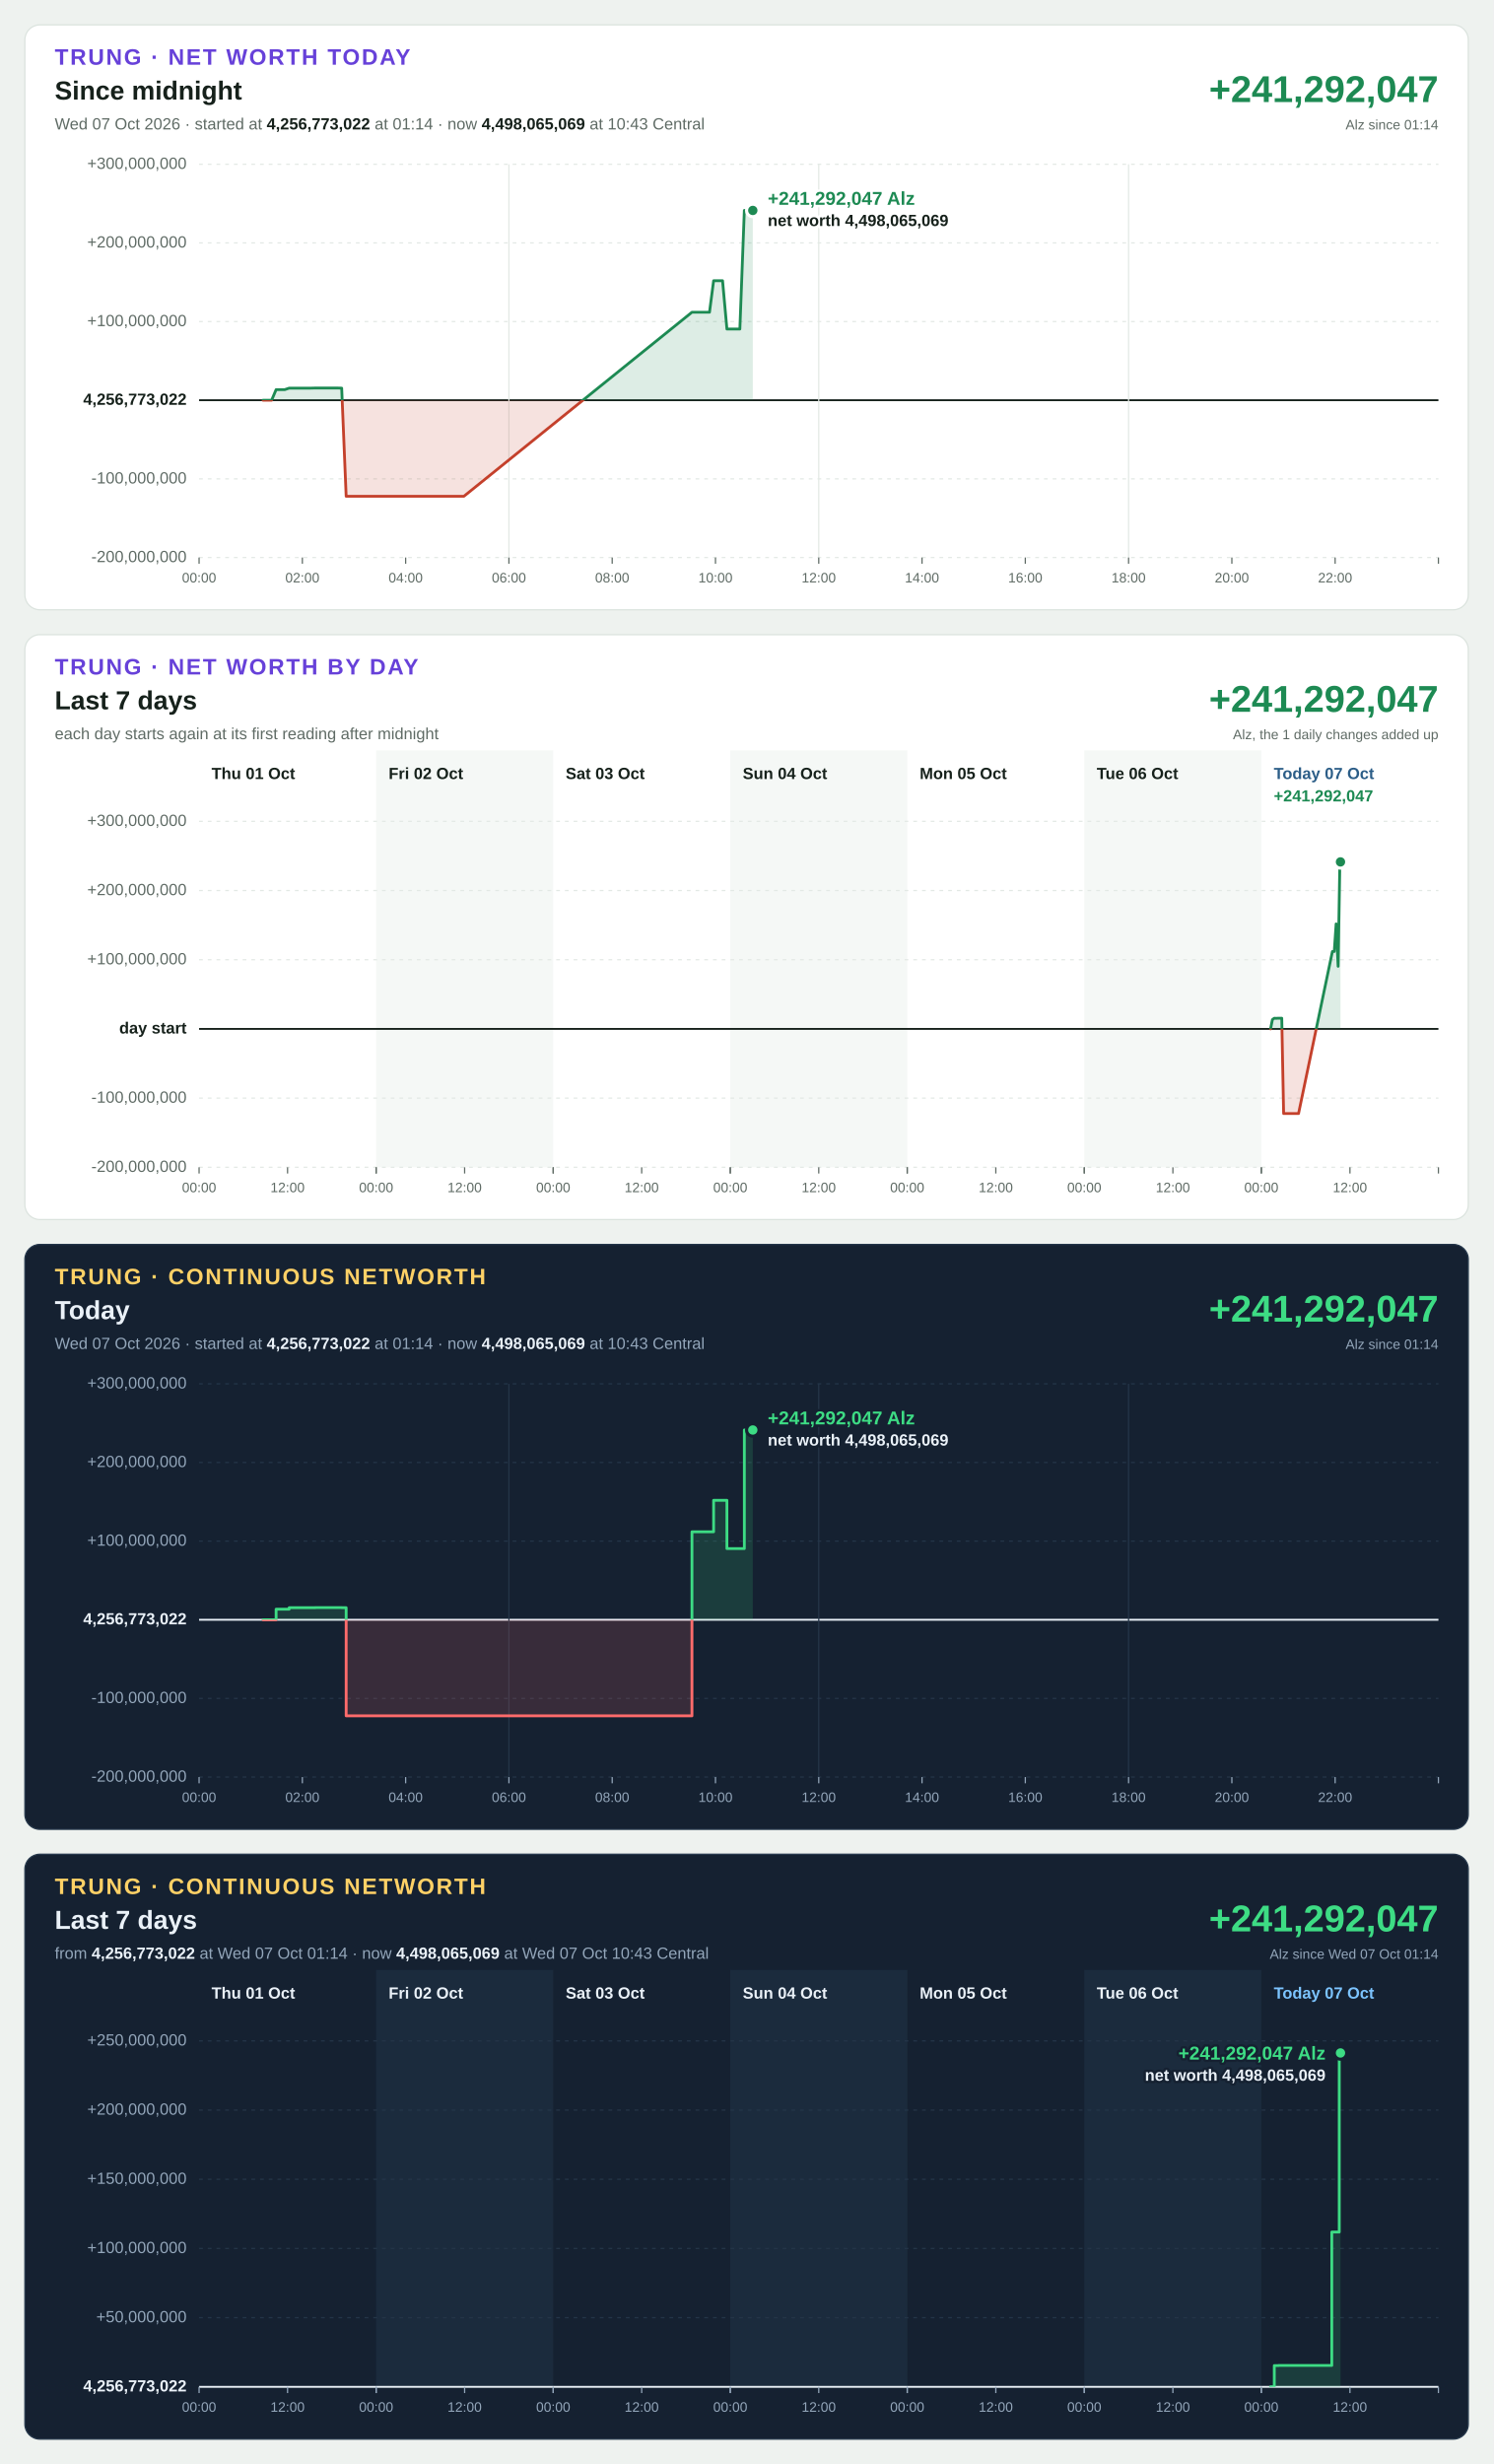
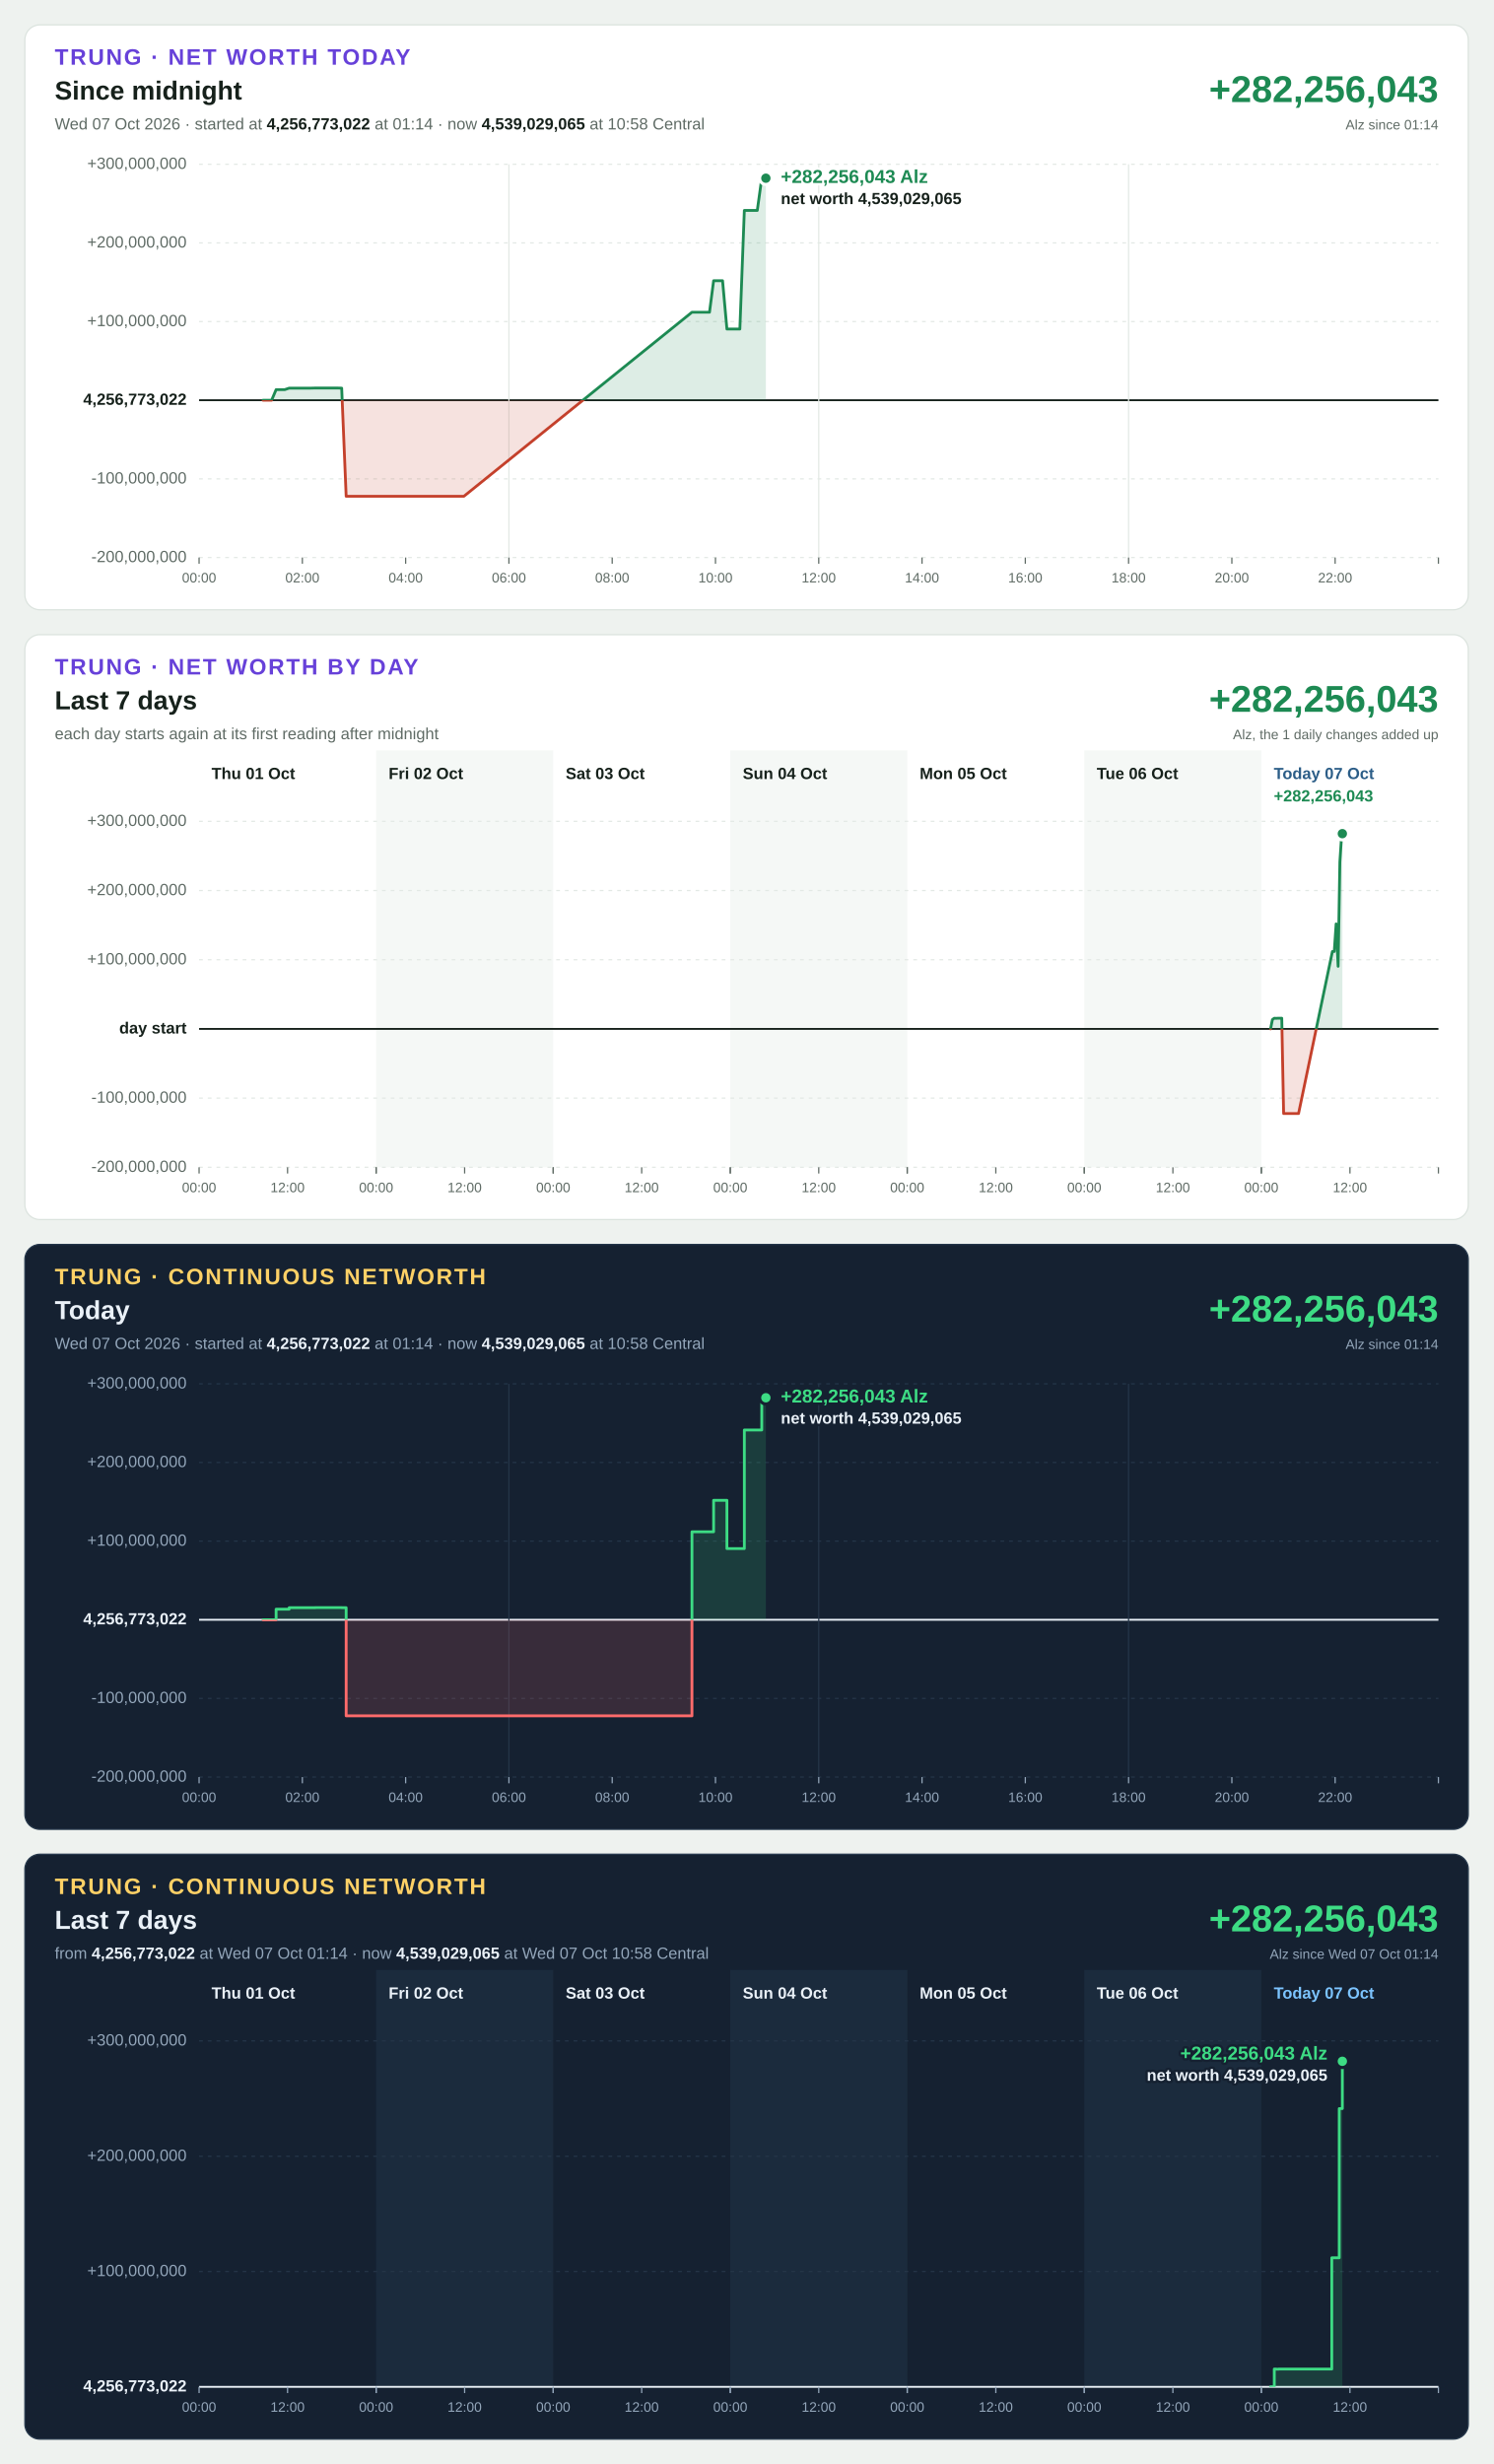
<svg xmlns="http://www.w3.org/2000/svg" width="1200" height="1980" viewBox="0 0 1200 1980" font-family="Segoe UI, Helvetica Neue, Arial, sans-serif" font-size="13" style="font-variant-numeric: tabular-nums">
  <rect width="1200" height="1980" fill="#eef2ef" />
  <g transform="translate(20,20)">
    <rect width="1160" height="470" rx="12" fill="#ffffff" stroke="#dbe3de" />
    <text x="24" y="32" font-size="18" font-weight="700" letter-spacing="1.4" fill="#6741d9">TRUNG · NET WORTH TODAY</text>
    <text x="24" y="60" font-size="21" font-weight="700" fill="#16211b">Since midnight</text>
-     <text x="24" y="84" fill="#5f6b65">Wed 07 Oct 2026 · started at <tspan font-weight="700" fill="#16211b">4,256,773,022</tspan> at 01:14 · now <tspan font-weight="700" fill="#16211b">4,498,065,069</tspan> at 10:43 Central</text>
-     <text x="1136" y="62" font-size="30" font-weight="700" text-anchor="end" fill="#1d8a53">+241,292,047</text>
+     <text x="24" y="84" fill="#5f6b65">Wed 07 Oct 2026 · started at <tspan font-weight="700" fill="#16211b">4,256,773,022</tspan> at 01:14 · now <tspan font-weight="700" fill="#16211b">4,539,029,065</tspan> at 10:58 Central</text>
+     <text x="1136" y="62" font-size="30" font-weight="700" text-anchor="end" fill="#1d8a53">+282,256,043</text>
    <text x="1136" y="84" font-size="11" text-anchor="end" fill="#5f6b65">Alz since 01:14</text>
    <line x1="140" x2="1136" y1="428.0" y2="428.0" stroke="#e3e9e5" stroke-width="1" stroke-dasharray="3 4" />
    <text x="130" y="428.0" text-anchor="end" dominant-baseline="middle" font-weight="400" fill="#5f6b65">-200,000,000</text>
    <line x1="140" x2="1136" y1="364.8" y2="364.8" stroke="#e3e9e5" stroke-width="1" stroke-dasharray="3 4" />
    <text x="130" y="364.8" text-anchor="end" dominant-baseline="middle" font-weight="400" fill="#5f6b65">-100,000,000</text>
    <line x1="140" x2="1136" y1="301.6" y2="301.6" stroke="#16211b" stroke-width="1.5" />
    <text x="130" y="301.6" text-anchor="end" dominant-baseline="middle" font-weight="700" fill="#16211b">4,256,773,022</text>
    <line x1="140" x2="1136" y1="238.4" y2="238.4" stroke="#e3e9e5" stroke-width="1" stroke-dasharray="3 4" />
    <text x="130" y="238.4" text-anchor="end" dominant-baseline="middle" font-weight="400" fill="#5f6b65">+100,000,000</text>
    <line x1="140" x2="1136" y1="175.2" y2="175.2" stroke="#e3e9e5" stroke-width="1" stroke-dasharray="3 4" />
    <text x="130" y="175.2" text-anchor="end" dominant-baseline="middle" font-weight="400" fill="#5f6b65">+200,000,000</text>
    <line x1="140" x2="1136" y1="112.0" y2="112.0" stroke="#e3e9e5" stroke-width="1" stroke-dasharray="3 4" />
    <text x="130" y="112.0" text-anchor="end" dominant-baseline="middle" font-weight="400" fill="#5f6b65">+300,000,000</text>
    <line x1="140.0" x2="140.0" y1="428" y2="433" stroke="#5f6b65" stroke-width="1" />
    <text x="140.0" y="448" font-size="11" text-anchor="middle" fill="#5f6b65">00:00</text>
    <line x1="223.0" x2="223.0" y1="428" y2="433" stroke="#5f6b65" stroke-width="1" />
    <text x="223.0" y="448" font-size="11" text-anchor="middle" fill="#5f6b65">02:00</text>
    <line x1="306.0" x2="306.0" y1="428" y2="433" stroke="#5f6b65" stroke-width="1" />
    <text x="306.0" y="448" font-size="11" text-anchor="middle" fill="#5f6b65">04:00</text>
    <line x1="389.0" x2="389.0" y1="112" y2="428" stroke="#e3e9e5" stroke-width="1" />
    <line x1="389.0" x2="389.0" y1="428" y2="433" stroke="#5f6b65" stroke-width="1" />
    <text x="389.0" y="448" font-size="11" text-anchor="middle" fill="#5f6b65">06:00</text>
    <line x1="472.0" x2="472.0" y1="428" y2="433" stroke="#5f6b65" stroke-width="1" />
    <text x="472.0" y="448" font-size="11" text-anchor="middle" fill="#5f6b65">08:00</text>
    <line x1="555.0" x2="555.0" y1="428" y2="433" stroke="#5f6b65" stroke-width="1" />
    <text x="555.0" y="448" font-size="11" text-anchor="middle" fill="#5f6b65">10:00</text>
    <line x1="638.0" x2="638.0" y1="112" y2="428" stroke="#e3e9e5" stroke-width="1" />
    <line x1="638.0" x2="638.0" y1="428" y2="433" stroke="#5f6b65" stroke-width="1" />
    <text x="638.0" y="448" font-size="11" text-anchor="middle" fill="#5f6b65">12:00</text>
    <line x1="721.0" x2="721.0" y1="428" y2="433" stroke="#5f6b65" stroke-width="1" />
    <text x="721.0" y="448" font-size="11" text-anchor="middle" fill="#5f6b65">14:00</text>
    <line x1="804.0" x2="804.0" y1="428" y2="433" stroke="#5f6b65" stroke-width="1" />
    <text x="804.0" y="448" font-size="11" text-anchor="middle" fill="#5f6b65">16:00</text>
    <line x1="887.0" x2="887.0" y1="112" y2="428" stroke="#e3e9e5" stroke-width="1" />
    <line x1="887.0" x2="887.0" y1="428" y2="433" stroke="#5f6b65" stroke-width="1" />
    <text x="887.0" y="448" font-size="11" text-anchor="middle" fill="#5f6b65">18:00</text>
    <line x1="970.0" x2="970.0" y1="428" y2="433" stroke="#5f6b65" stroke-width="1" />
    <text x="970.0" y="448" font-size="11" text-anchor="middle" fill="#5f6b65">20:00</text>
    <line x1="1053.0" x2="1053.0" y1="428" y2="433" stroke="#5f6b65" stroke-width="1" />
    <text x="1053.0" y="448" font-size="11" text-anchor="middle" fill="#5f6b65">22:00</text>
    <line x1="1136.0" x2="1136.0" y1="428" y2="433" stroke="#5f6b65" stroke-width="1" />
    <defs>
-       <path id="shape-today" d="M191.4 301.6L191.4 301.6L194.9 301.6L198.3 301.6L201.9 293.1L205.5 293.1L208.8 293.1L212.4 291.9L216.0 291.9L219.4 291.9L223.0 291.9L226.7 291.9L229.8 291.9L233.4 291.8L237.0 291.8L240.4 291.8L244.1 291.8L247.7 291.8L250.9 291.8L254.6 291.9L258.2 378.8L261.3 378.8L265.0 378.8L268.7 378.8L271.9 378.8L275.4 378.8L279.0 378.8L282.4 378.8L286.2 378.8L289.8 378.8L293.0 378.8L296.7 378.8L300.3 378.8L303.5 378.8L307.2 378.8L310.8 378.8L314.0 378.8L317.7 378.8L321.3 378.8L324.5 378.8L328.0 378.8L331.7 378.8L335.2 378.8L338.9 378.8L342.5 378.8L345.7 378.8L349.2 378.8L352.8 378.8L536.1 230.9L539.7 230.9L543.0 230.9L546.6 230.9L550.2 230.9L553.5 205.6L557.2 205.6L560.7 205.6L564.2 244.4L567.9 244.4L571.5 244.4L574.6 244.4L578.2 149.1L581.8 149.1L585.0 149.1L585.0 301.6Z" />
-       <path id="line-today" d="M191.4 301.6L194.9 301.6L198.3 301.6L201.9 293.1L205.5 293.1L208.8 293.1L212.4 291.9L216.0 291.9L219.4 291.9L223.0 291.9L226.7 291.9L229.8 291.9L233.4 291.8L237.0 291.8L240.4 291.8L244.1 291.8L247.7 291.8L250.9 291.8L254.6 291.9L258.2 378.8L261.3 378.8L265.0 378.8L268.7 378.8L271.9 378.8L275.4 378.8L279.0 378.8L282.4 378.8L286.2 378.8L289.8 378.8L293.0 378.8L296.7 378.8L300.3 378.8L303.5 378.8L307.2 378.8L310.8 378.8L314.0 378.8L317.7 378.8L321.3 378.8L324.5 378.8L328.0 378.8L331.7 378.8L335.2 378.8L338.9 378.8L342.5 378.8L345.7 378.8L349.2 378.8L352.8 378.8L536.1 230.9L539.7 230.9L543.0 230.9L546.6 230.9L550.2 230.9L553.5 205.6L557.2 205.6L560.7 205.6L564.2 244.4L567.9 244.4L571.5 244.4L574.6 244.4L578.2 149.1L581.8 149.1L585.0 149.1" />
+       <path id="shape-today" d="M191.4 301.6L191.4 301.6L194.9 301.6L198.3 301.6L201.9 293.1L205.5 293.1L208.8 293.1L212.4 291.9L216.0 291.9L219.4 291.9L223.0 291.9L226.7 291.9L229.8 291.9L233.4 291.8L237.0 291.8L240.4 291.8L244.1 291.8L247.7 291.8L250.9 291.8L254.6 291.9L258.2 378.8L261.3 378.8L265.0 378.8L268.7 378.8L271.9 378.8L275.4 378.8L279.0 378.8L282.4 378.8L286.2 378.8L289.8 378.8L293.0 378.8L296.7 378.8L300.3 378.8L303.5 378.8L307.2 378.8L310.8 378.8L314.0 378.8L317.7 378.8L321.3 378.8L324.5 378.8L328.0 378.8L331.7 378.8L335.2 378.8L338.9 378.8L342.5 378.8L345.7 378.8L349.2 378.8L352.8 378.8L536.1 230.9L539.7 230.9L543.0 230.9L546.6 230.9L550.2 230.9L553.5 205.6L557.2 205.6L560.7 205.6L564.2 244.4L567.9 244.4L571.5 244.4L574.6 244.4L578.2 149.1L581.8 149.1L585.0 149.1L588.6 149.1L592.2 123.2L595.5 123.2L595.5 301.6Z" />
+       <path id="line-today" d="M191.4 301.6L194.9 301.6L198.3 301.6L201.9 293.1L205.5 293.1L208.8 293.1L212.4 291.9L216.0 291.9L219.4 291.9L223.0 291.9L226.7 291.9L229.8 291.9L233.4 291.8L237.0 291.8L240.4 291.8L244.1 291.8L247.7 291.8L250.9 291.8L254.6 291.9L258.2 378.8L261.3 378.8L265.0 378.8L268.7 378.8L271.9 378.8L275.4 378.8L279.0 378.8L282.4 378.8L286.2 378.8L289.8 378.8L293.0 378.8L296.7 378.8L300.3 378.8L303.5 378.8L307.2 378.8L310.8 378.8L314.0 378.8L317.7 378.8L321.3 378.8L324.5 378.8L328.0 378.8L331.7 378.8L335.2 378.8L338.9 378.8L342.5 378.8L345.7 378.8L349.2 378.8L352.8 378.8L536.1 230.9L539.7 230.9L543.0 230.9L546.6 230.9L550.2 230.9L553.5 205.6L557.2 205.6L560.7 205.6L564.2 244.4L567.9 244.4L571.5 244.4L574.6 244.4L578.2 149.1L581.8 149.1L585.0 149.1L588.6 149.1L592.2 123.2L595.5 123.2" />
      <clipPath id="up-today">
        <rect x="140" y="112" width="996" height="189.6" />
      </clipPath>
      <clipPath id="down-today">
        <rect x="140" y="301.6" width="996" height="126.4" />
      </clipPath>
    </defs>
    <use href="#shape-today" fill="#1d8a53" fill-opacity="0.15" clip-path="url(#up-today)" />
    <use href="#line-today" fill="none" stroke="#1d8a53" stroke-width="2.25" stroke-linejoin="round" stroke-linecap="round" clip-path="url(#up-today)" />
    <use href="#shape-today" fill="#c4402b" fill-opacity="0.15" clip-path="url(#down-today)" />
    <use href="#line-today" fill="none" stroke="#c4402b" stroke-width="2.25" stroke-linejoin="round" stroke-linecap="round" clip-path="url(#down-today)" />
-     <circle cx="585.0" cy="149.1" r="5" fill="#1d8a53" stroke="#ffffff" stroke-width="2.5" />
-     <text x="597.0" y="144.6" text-anchor="start" font-size="15" font-weight="700" fill="#1d8a53" stroke="#ffffff" stroke-width="4" stroke-linejoin="round" paint-order="stroke">+241,292,047 Alz</text>
-     <text x="597.0" y="161.6" text-anchor="start" font-size="13" font-weight="600" fill="#16211b" stroke="#ffffff" stroke-width="4" stroke-linejoin="round" paint-order="stroke">net worth 4,498,065,069</text>
+     <circle cx="595.5" cy="123.2" r="5" fill="#1d8a53" stroke="#ffffff" stroke-width="2.5" />
+     <text x="607.5" y="127.0" text-anchor="start" font-size="15" font-weight="700" fill="#1d8a53" stroke="#ffffff" stroke-width="4" stroke-linejoin="round" paint-order="stroke">+282,256,043 Alz</text>
+     <text x="607.5" y="144.0" text-anchor="start" font-size="13" font-weight="600" fill="#16211b" stroke="#ffffff" stroke-width="4" stroke-linejoin="round" paint-order="stroke">net worth 4,539,029,065</text>
  </g>
  <g transform="translate(20,510)">
    <rect width="1160" height="470" rx="12" fill="#ffffff" stroke="#dbe3de" />
    <text x="24" y="32" font-size="18" font-weight="700" letter-spacing="1.4" fill="#6741d9">TRUNG · NET WORTH BY DAY</text>
    <text x="24" y="60" font-size="21" font-weight="700" fill="#16211b">Last 7 days</text>
    <text x="24" y="84" fill="#5f6b65">each day starts again at its first reading after midnight</text>
-     <text x="1136" y="62" font-size="30" font-weight="700" text-anchor="end" fill="#1d8a53">+241,292,047</text>
+     <text x="1136" y="62" font-size="30" font-weight="700" text-anchor="end" fill="#1d8a53">+282,256,043</text>
    <text x="1136" y="84" font-size="11" text-anchor="end" fill="#5f6b65">Alz, the 1 daily changes added up</text>
    <rect x="282.3" y="93" width="142.3" height="335" fill="#f5f8f6" />
    <rect x="566.9" y="93" width="142.3" height="335" fill="#f5f8f6" />
    <rect x="851.4" y="93" width="142.3" height="335" fill="#f5f8f6" />
    <line x1="140" x2="1136" y1="428.0" y2="428.0" stroke="#e3e9e5" stroke-width="1" stroke-dasharray="3 4" />
    <text x="130" y="428.0" text-anchor="end" dominant-baseline="middle" font-weight="400" fill="#5f6b65">-200,000,000</text>
    <line x1="140" x2="1136" y1="372.4" y2="372.4" stroke="#e3e9e5" stroke-width="1" stroke-dasharray="3 4" />
    <text x="130" y="372.4" text-anchor="end" dominant-baseline="middle" font-weight="400" fill="#5f6b65">-100,000,000</text>
    <line x1="140" x2="1136" y1="316.8" y2="316.8" stroke="#16211b" stroke-width="1.5" />
    <text x="130" y="316.8" text-anchor="end" dominant-baseline="middle" font-weight="700" fill="#16211b">day start</text>
    <line x1="140" x2="1136" y1="261.2" y2="261.2" stroke="#e3e9e5" stroke-width="1" stroke-dasharray="3 4" />
    <text x="130" y="261.2" text-anchor="end" dominant-baseline="middle" font-weight="400" fill="#5f6b65">+100,000,000</text>
    <line x1="140" x2="1136" y1="205.6" y2="205.6" stroke="#e3e9e5" stroke-width="1" stroke-dasharray="3 4" />
    <text x="130" y="205.6" text-anchor="end" dominant-baseline="middle" font-weight="400" fill="#5f6b65">+200,000,000</text>
    <line x1="140" x2="1136" y1="150.0" y2="150.0" stroke="#e3e9e5" stroke-width="1" stroke-dasharray="3 4" />
    <text x="130" y="150.0" text-anchor="end" dominant-baseline="middle" font-weight="400" fill="#5f6b65">+300,000,000</text>
    <text x="150.0" y="116" font-weight="700" fill="#16211b">Thu 01 Oct</text>
    <line x1="140.0" x2="140.0" y1="428" y2="433" stroke="#5f6b65" stroke-width="1" />
    <text x="140.0" y="448" font-size="11" text-anchor="middle" fill="#5f6b65">00:00</text>
    <line x1="211.1" x2="211.1" y1="428" y2="433" stroke="#5f6b65" stroke-width="1" />
    <text x="211.1" y="448" font-size="11" text-anchor="middle" fill="#5f6b65">12:00</text>
    <line x1="282.3" x2="282.3" y1="428" y2="433" stroke="#5f6b65" stroke-width="1" />
    <text x="292.3" y="116" font-weight="700" fill="#16211b">Fri 02 Oct</text>
    <line x1="282.3" x2="282.3" y1="428" y2="433" stroke="#5f6b65" stroke-width="1" />
    <text x="282.3" y="448" font-size="11" text-anchor="middle" fill="#5f6b65">00:00</text>
    <line x1="353.4" x2="353.4" y1="428" y2="433" stroke="#5f6b65" stroke-width="1" />
    <text x="353.4" y="448" font-size="11" text-anchor="middle" fill="#5f6b65">12:00</text>
    <line x1="424.6" x2="424.6" y1="428" y2="433" stroke="#5f6b65" stroke-width="1" />
    <text x="434.6" y="116" font-weight="700" fill="#16211b">Sat 03 Oct</text>
    <line x1="424.6" x2="424.6" y1="428" y2="433" stroke="#5f6b65" stroke-width="1" />
    <text x="424.6" y="448" font-size="11" text-anchor="middle" fill="#5f6b65">00:00</text>
    <line x1="495.7" x2="495.7" y1="428" y2="433" stroke="#5f6b65" stroke-width="1" />
    <text x="495.7" y="448" font-size="11" text-anchor="middle" fill="#5f6b65">12:00</text>
    <line x1="566.9" x2="566.9" y1="428" y2="433" stroke="#5f6b65" stroke-width="1" />
    <text x="576.9" y="116" font-weight="700" fill="#16211b">Sun 04 Oct</text>
    <line x1="566.9" x2="566.9" y1="428" y2="433" stroke="#5f6b65" stroke-width="1" />
    <text x="566.9" y="448" font-size="11" text-anchor="middle" fill="#5f6b65">00:00</text>
    <line x1="638.0" x2="638.0" y1="428" y2="433" stroke="#5f6b65" stroke-width="1" />
    <text x="638.0" y="448" font-size="11" text-anchor="middle" fill="#5f6b65">12:00</text>
    <line x1="709.1" x2="709.1" y1="428" y2="433" stroke="#5f6b65" stroke-width="1" />
    <text x="719.1" y="116" font-weight="700" fill="#16211b">Mon 05 Oct</text>
    <line x1="709.1" x2="709.1" y1="428" y2="433" stroke="#5f6b65" stroke-width="1" />
    <text x="709.1" y="448" font-size="11" text-anchor="middle" fill="#5f6b65">00:00</text>
    <line x1="780.3" x2="780.3" y1="428" y2="433" stroke="#5f6b65" stroke-width="1" />
    <text x="780.3" y="448" font-size="11" text-anchor="middle" fill="#5f6b65">12:00</text>
    <line x1="851.4" x2="851.4" y1="428" y2="433" stroke="#5f6b65" stroke-width="1" />
    <text x="861.4" y="116" font-weight="700" fill="#16211b">Tue 06 Oct</text>
    <line x1="851.4" x2="851.4" y1="428" y2="433" stroke="#5f6b65" stroke-width="1" />
    <text x="851.4" y="448" font-size="11" text-anchor="middle" fill="#5f6b65">00:00</text>
    <line x1="922.6" x2="922.6" y1="428" y2="433" stroke="#5f6b65" stroke-width="1" />
    <text x="922.6" y="448" font-size="11" text-anchor="middle" fill="#5f6b65">12:00</text>
    <line x1="993.7" x2="993.7" y1="428" y2="433" stroke="#5f6b65" stroke-width="1" />
    <text x="1003.7" y="116" font-weight="700" fill="#2b5d87">Today 07 Oct</text>
    <line x1="993.7" x2="993.7" y1="428" y2="433" stroke="#5f6b65" stroke-width="1" />
    <text x="993.7" y="448" font-size="11" text-anchor="middle" fill="#5f6b65">00:00</text>
    <line x1="1064.9" x2="1064.9" y1="428" y2="433" stroke="#5f6b65" stroke-width="1" />
    <text x="1064.9" y="448" font-size="11" text-anchor="middle" fill="#5f6b65">12:00</text>
    <line x1="1136.0" x2="1136.0" y1="428" y2="433" stroke="#5f6b65" stroke-width="1" />
-     <text x="1003.7" y="134" font-weight="700" fill="#1d8a53">+241,292,047</text>
-     <defs>
-       <path id="shape-day6" d="M1001.1 316.8L1001.1 316.8L1002.6 309.3L1004.1 308.2L1005.6 308.3L1007.1 308.2L1008.6 308.2L1010.1 308.2L1011.6 384.8L1013.1 384.8L1014.6 384.8L1016.1 384.8L1017.6 384.8L1019.1 384.8L1020.6 384.8L1022.1 384.8L1023.6 384.8L1050.8 254.6L1052.3 254.6L1053.8 232.4L1055.4 266.5L1056.8 182.6L1057.3 182.6L1057.3 316.8Z" />
-       <path id="line-day6" d="M1001.1 316.8L1002.6 309.3L1004.1 308.2L1005.6 308.3L1007.1 308.2L1008.6 308.2L1010.1 308.2L1011.6 384.8L1013.1 384.8L1014.6 384.8L1016.1 384.8L1017.6 384.8L1019.1 384.8L1020.6 384.8L1022.1 384.8L1023.6 384.8L1050.8 254.6L1052.3 254.6L1053.8 232.4L1055.4 266.5L1056.8 182.6L1057.3 182.6" />
+     <text x="1003.7" y="134" font-weight="700" fill="#1d8a53">+282,256,043</text>
+     <defs>
+       <path id="shape-day6" d="M1001.1 316.8L1001.1 316.8L1002.6 309.3L1004.1 308.2L1005.6 308.3L1007.1 308.2L1008.6 308.2L1010.1 308.2L1011.6 384.8L1013.1 384.8L1014.6 384.8L1016.1 384.8L1017.6 384.8L1019.1 384.8L1020.6 384.8L1022.1 384.8L1023.6 384.8L1050.8 254.6L1052.3 254.6L1053.8 232.4L1055.4 266.5L1056.8 182.6L1058.3 159.9L1058.8 159.9L1058.8 316.8Z" />
+       <path id="line-day6" d="M1001.1 316.8L1002.6 309.3L1004.1 308.2L1005.6 308.3L1007.1 308.2L1008.6 308.2L1010.1 308.2L1011.6 384.8L1013.1 384.8L1014.6 384.8L1016.1 384.8L1017.6 384.8L1019.1 384.8L1020.6 384.8L1022.1 384.8L1023.6 384.8L1050.8 254.6L1052.3 254.6L1053.8 232.4L1055.4 266.5L1056.8 182.6L1058.3 159.9L1058.8 159.9" />
      <clipPath id="up-day6">
        <rect x="140" y="150" width="996" height="166.8" />
      </clipPath>
      <clipPath id="down-day6">
        <rect x="140" y="316.8" width="996" height="111.2" />
      </clipPath>
    </defs>
    <use href="#shape-day6" fill="#1d8a53" fill-opacity="0.15" clip-path="url(#up-day6)" />
    <use href="#line-day6" fill="none" stroke="#1d8a53" stroke-width="2.25" stroke-linejoin="round" stroke-linecap="round" clip-path="url(#up-day6)" />
    <use href="#shape-day6" fill="#c4402b" fill-opacity="0.15" clip-path="url(#down-day6)" />
    <use href="#line-day6" fill="none" stroke="#c4402b" stroke-width="2.25" stroke-linejoin="round" stroke-linecap="round" clip-path="url(#down-day6)" />
-     <circle cx="1057.3" cy="182.6" r="5" fill="#1d8a53" stroke="#ffffff" stroke-width="2.5" />
+     <circle cx="1058.8" cy="159.9" r="5" fill="#1d8a53" stroke="#ffffff" stroke-width="2.5" />
  </g>
  <g transform="translate(20,1000)">
    <rect width="1160" height="470" rx="12" fill="#152131" stroke="#24364a" />
    <text x="24" y="32" font-size="18" font-weight="700" letter-spacing="1.4" fill="#ffd166">TRUNG · CONTINUOUS NETWORTH</text>
    <text x="24" y="60" font-size="21" font-weight="700" fill="#eaf1f8">Today</text>
-     <text x="24" y="84" fill="#93a6ba">Wed 07 Oct 2026 · started at <tspan font-weight="700" fill="#eaf1f8">4,256,773,022</tspan> at 01:14 · now <tspan font-weight="700" fill="#eaf1f8">4,498,065,069</tspan> at 10:43 Central</text>
-     <text x="1136" y="62" font-size="30" font-weight="700" text-anchor="end" fill="#3ddc84">+241,292,047</text>
+     <text x="24" y="84" fill="#93a6ba">Wed 07 Oct 2026 · started at <tspan font-weight="700" fill="#eaf1f8">4,256,773,022</tspan> at 01:14 · now <tspan font-weight="700" fill="#eaf1f8">4,539,029,065</tspan> at 10:58 Central</text>
+     <text x="1136" y="62" font-size="30" font-weight="700" text-anchor="end" fill="#3ddc84">+282,256,043</text>
    <text x="1136" y="84" font-size="11" text-anchor="end" fill="#93a6ba">Alz since 01:14</text>
    <line x1="140" x2="1136" y1="428.0" y2="428.0" stroke="#243548" stroke-width="1" stroke-dasharray="3 4" />
    <text x="130" y="428.0" text-anchor="end" dominant-baseline="middle" font-weight="400" fill="#93a6ba">-200,000,000</text>
    <line x1="140" x2="1136" y1="364.8" y2="364.8" stroke="#243548" stroke-width="1" stroke-dasharray="3 4" />
    <text x="130" y="364.8" text-anchor="end" dominant-baseline="middle" font-weight="400" fill="#93a6ba">-100,000,000</text>
    <line x1="140" x2="1136" y1="301.6" y2="301.6" stroke="#eaf1f8" stroke-width="1.5" />
    <text x="130" y="301.6" text-anchor="end" dominant-baseline="middle" font-weight="700" fill="#eaf1f8">4,256,773,022</text>
    <line x1="140" x2="1136" y1="238.4" y2="238.4" stroke="#243548" stroke-width="1" stroke-dasharray="3 4" />
    <text x="130" y="238.4" text-anchor="end" dominant-baseline="middle" font-weight="400" fill="#93a6ba">+100,000,000</text>
    <line x1="140" x2="1136" y1="175.2" y2="175.2" stroke="#243548" stroke-width="1" stroke-dasharray="3 4" />
    <text x="130" y="175.2" text-anchor="end" dominant-baseline="middle" font-weight="400" fill="#93a6ba">+200,000,000</text>
    <line x1="140" x2="1136" y1="112.0" y2="112.0" stroke="#243548" stroke-width="1" stroke-dasharray="3 4" />
    <text x="130" y="112.0" text-anchor="end" dominant-baseline="middle" font-weight="400" fill="#93a6ba">+300,000,000</text>
    <line x1="140.0" x2="140.0" y1="428" y2="433" stroke="#93a6ba" stroke-width="1" />
    <text x="140.0" y="448" font-size="11" text-anchor="middle" fill="#93a6ba">00:00</text>
    <line x1="223.0" x2="223.0" y1="428" y2="433" stroke="#93a6ba" stroke-width="1" />
    <text x="223.0" y="448" font-size="11" text-anchor="middle" fill="#93a6ba">02:00</text>
    <line x1="306.0" x2="306.0" y1="428" y2="433" stroke="#93a6ba" stroke-width="1" />
    <text x="306.0" y="448" font-size="11" text-anchor="middle" fill="#93a6ba">04:00</text>
    <line x1="389.0" x2="389.0" y1="112" y2="428" stroke="#243548" stroke-width="1" />
    <line x1="389.0" x2="389.0" y1="428" y2="433" stroke="#93a6ba" stroke-width="1" />
    <text x="389.0" y="448" font-size="11" text-anchor="middle" fill="#93a6ba">06:00</text>
    <line x1="472.0" x2="472.0" y1="428" y2="433" stroke="#93a6ba" stroke-width="1" />
    <text x="472.0" y="448" font-size="11" text-anchor="middle" fill="#93a6ba">08:00</text>
    <line x1="555.0" x2="555.0" y1="428" y2="433" stroke="#93a6ba" stroke-width="1" />
    <text x="555.0" y="448" font-size="11" text-anchor="middle" fill="#93a6ba">10:00</text>
    <line x1="638.0" x2="638.0" y1="112" y2="428" stroke="#243548" stroke-width="1" />
    <line x1="638.0" x2="638.0" y1="428" y2="433" stroke="#93a6ba" stroke-width="1" />
    <text x="638.0" y="448" font-size="11" text-anchor="middle" fill="#93a6ba">12:00</text>
    <line x1="721.0" x2="721.0" y1="428" y2="433" stroke="#93a6ba" stroke-width="1" />
    <text x="721.0" y="448" font-size="11" text-anchor="middle" fill="#93a6ba">14:00</text>
    <line x1="804.0" x2="804.0" y1="428" y2="433" stroke="#93a6ba" stroke-width="1" />
    <text x="804.0" y="448" font-size="11" text-anchor="middle" fill="#93a6ba">16:00</text>
    <line x1="887.0" x2="887.0" y1="112" y2="428" stroke="#243548" stroke-width="1" />
    <line x1="887.0" x2="887.0" y1="428" y2="433" stroke="#93a6ba" stroke-width="1" />
    <text x="887.0" y="448" font-size="11" text-anchor="middle" fill="#93a6ba">18:00</text>
    <line x1="970.0" x2="970.0" y1="428" y2="433" stroke="#93a6ba" stroke-width="1" />
    <text x="970.0" y="448" font-size="11" text-anchor="middle" fill="#93a6ba">20:00</text>
    <line x1="1053.0" x2="1053.0" y1="428" y2="433" stroke="#93a6ba" stroke-width="1" />
    <text x="1053.0" y="448" font-size="11" text-anchor="middle" fill="#93a6ba">22:00</text>
    <line x1="1136.0" x2="1136.0" y1="428" y2="433" stroke="#93a6ba" stroke-width="1" />
    <defs>
-       <path id="shape-flow-today" d="M191.4 301.6L191.4 301.6L201.9 301.6L201.9 293.1L205.5 293.1L205.5 293.1L212.4 293.1L212.4 291.9L216.0 291.9L216.0 291.9L219.4 291.9L219.4 291.9L223.0 291.9L223.0 291.9L229.8 291.9L229.8 291.9L233.4 291.9L233.4 291.8L237.0 291.8L237.0 291.8L240.4 291.8L240.4 291.8L247.7 291.8L247.7 291.8L250.9 291.8L250.9 291.8L254.6 291.8L254.6 291.9L258.2 291.9L258.2 378.8L536.1 378.8L536.1 230.9L553.5 230.9L553.5 205.6L564.2 205.6L564.2 244.4L578.2 244.4L578.2 149.1L585.0 149.1L585.0 149.1L585.0 301.6Z" />
-       <path id="line-flow-today" d="M191.4 301.6L201.9 301.6L201.9 293.1L205.5 293.1L205.5 293.1L212.4 293.1L212.4 291.9L216.0 291.9L216.0 291.9L219.4 291.9L219.4 291.9L223.0 291.9L223.0 291.9L229.8 291.9L229.8 291.9L233.4 291.9L233.4 291.8L237.0 291.8L237.0 291.8L240.4 291.8L240.4 291.8L247.7 291.8L247.7 291.8L250.9 291.8L250.9 291.8L254.6 291.8L254.6 291.9L258.2 291.9L258.2 378.8L536.1 378.8L536.1 230.9L553.5 230.9L553.5 205.6L564.2 205.6L564.2 244.4L578.2 244.4L578.2 149.1L585.0 149.1L585.0 149.1" />
+       <path id="shape-flow-today" d="M191.4 301.6L191.4 301.6L201.9 301.6L201.9 293.1L205.5 293.1L205.5 293.1L212.4 293.1L212.4 291.9L216.0 291.9L216.0 291.9L219.4 291.9L219.4 291.9L223.0 291.9L223.0 291.9L229.8 291.9L229.8 291.9L233.4 291.9L233.4 291.8L237.0 291.8L237.0 291.8L240.4 291.8L240.4 291.8L247.7 291.8L247.7 291.8L250.9 291.8L250.9 291.8L254.6 291.8L254.6 291.9L258.2 291.9L258.2 378.8L536.1 378.8L536.1 230.9L553.5 230.9L553.5 205.6L564.2 205.6L564.2 244.4L578.2 244.4L578.2 149.1L592.2 149.1L592.2 123.2L595.5 123.2L595.5 123.2L595.5 301.6Z" />
+       <path id="line-flow-today" d="M191.4 301.6L201.9 301.6L201.9 293.1L205.5 293.1L205.5 293.1L212.4 293.1L212.4 291.9L216.0 291.9L216.0 291.9L219.4 291.9L219.4 291.9L223.0 291.9L223.0 291.9L229.8 291.9L229.8 291.9L233.4 291.9L233.4 291.8L237.0 291.8L237.0 291.8L240.4 291.8L240.4 291.8L247.7 291.8L247.7 291.8L250.9 291.8L250.9 291.8L254.6 291.8L254.6 291.9L258.2 291.9L258.2 378.8L536.1 378.8L536.1 230.9L553.5 230.9L553.5 205.6L564.2 205.6L564.2 244.4L578.2 244.4L578.2 149.1L592.2 149.1L592.2 123.2L595.5 123.2L595.5 123.2" />
      <clipPath id="up-flow-today">
        <rect x="140" y="112" width="996" height="189.6" />
      </clipPath>
      <clipPath id="down-flow-today">
        <rect x="140" y="301.6" width="996" height="126.4" />
      </clipPath>
    </defs>
    <use href="#shape-flow-today" fill="#3ddc84" fill-opacity="0.15" clip-path="url(#up-flow-today)" />
    <use href="#line-flow-today" fill="none" stroke="#3ddc84" stroke-width="2.25" stroke-linejoin="round" stroke-linecap="round" clip-path="url(#up-flow-today)" />
    <use href="#shape-flow-today" fill="#ff6b6b" fill-opacity="0.15" clip-path="url(#down-flow-today)" />
    <use href="#line-flow-today" fill="none" stroke="#ff6b6b" stroke-width="2.25" stroke-linejoin="round" stroke-linecap="round" clip-path="url(#down-flow-today)" />
-     <circle cx="585.0" cy="149.1" r="5" fill="#3ddc84" stroke="#152131" stroke-width="2.5" />
-     <text x="597.0" y="144.6" text-anchor="start" font-size="15" font-weight="700" fill="#3ddc84" stroke="#152131" stroke-width="4" stroke-linejoin="round" paint-order="stroke">+241,292,047 Alz</text>
-     <text x="597.0" y="161.6" text-anchor="start" font-size="13" font-weight="600" fill="#eaf1f8" stroke="#152131" stroke-width="4" stroke-linejoin="round" paint-order="stroke">net worth 4,498,065,069</text>
+     <circle cx="595.5" cy="123.2" r="5" fill="#3ddc84" stroke="#152131" stroke-width="2.5" />
+     <text x="607.5" y="127.0" text-anchor="start" font-size="15" font-weight="700" fill="#3ddc84" stroke="#152131" stroke-width="4" stroke-linejoin="round" paint-order="stroke">+282,256,043 Alz</text>
+     <text x="607.5" y="144.0" text-anchor="start" font-size="13" font-weight="600" fill="#eaf1f8" stroke="#152131" stroke-width="4" stroke-linejoin="round" paint-order="stroke">net worth 4,539,029,065</text>
  </g>
  <g transform="translate(20,1490)">
    <rect width="1160" height="470" rx="12" fill="#152131" stroke="#24364a" />
    <text x="24" y="32" font-size="18" font-weight="700" letter-spacing="1.4" fill="#ffd166">TRUNG · CONTINUOUS NETWORTH</text>
    <text x="24" y="60" font-size="21" font-weight="700" fill="#eaf1f8">Last 7 days</text>
-     <text x="24" y="84" fill="#93a6ba">from <tspan font-weight="700" fill="#eaf1f8">4,256,773,022</tspan> at Wed 07 Oct 01:14 · now <tspan font-weight="700" fill="#eaf1f8">4,498,065,069</tspan> at Wed 07 Oct 10:43 Central</text>
-     <text x="1136" y="62" font-size="30" font-weight="700" text-anchor="end" fill="#3ddc84">+241,292,047</text>
+     <text x="24" y="84" fill="#93a6ba">from <tspan font-weight="700" fill="#eaf1f8">4,256,773,022</tspan> at Wed 07 Oct 01:14 · now <tspan font-weight="700" fill="#eaf1f8">4,539,029,065</tspan> at Wed 07 Oct 10:58 Central</text>
+     <text x="1136" y="62" font-size="30" font-weight="700" text-anchor="end" fill="#3ddc84">+282,256,043</text>
    <text x="1136" y="84" font-size="11" text-anchor="end" fill="#93a6ba">Alz since Wed 07 Oct 01:14</text>
    <rect x="282.3" y="93" width="142.3" height="335" fill="#1b2b3d" />
    <rect x="566.9" y="93" width="142.3" height="335" fill="#1b2b3d" />
    <rect x="851.4" y="93" width="142.3" height="335" fill="#1b2b3d" />
    <line x1="140" x2="1136" y1="428.0" y2="428.0" stroke="#eaf1f8" stroke-width="1.5" />
    <text x="130" y="428.0" text-anchor="end" dominant-baseline="middle" font-weight="700" fill="#eaf1f8">4,256,773,022</text>
-     <line x1="140" x2="1136" y1="372.4" y2="372.4" stroke="#243548" stroke-width="1" stroke-dasharray="3 4" />
-     <text x="130" y="372.4" text-anchor="end" dominant-baseline="middle" font-weight="400" fill="#93a6ba">+50,000,000</text>
-     <line x1="140" x2="1136" y1="316.8" y2="316.8" stroke="#243548" stroke-width="1" stroke-dasharray="3 4" />
-     <text x="130" y="316.8" text-anchor="end" dominant-baseline="middle" font-weight="400" fill="#93a6ba">+100,000,000</text>
-     <line x1="140" x2="1136" y1="261.2" y2="261.2" stroke="#243548" stroke-width="1" stroke-dasharray="3 4" />
-     <text x="130" y="261.2" text-anchor="end" dominant-baseline="middle" font-weight="400" fill="#93a6ba">+150,000,000</text>
-     <line x1="140" x2="1136" y1="205.6" y2="205.6" stroke="#243548" stroke-width="1" stroke-dasharray="3 4" />
-     <text x="130" y="205.6" text-anchor="end" dominant-baseline="middle" font-weight="400" fill="#93a6ba">+200,000,000</text>
+     <line x1="140" x2="1136" y1="335.3" y2="335.3" stroke="#243548" stroke-width="1" stroke-dasharray="3 4" />
+     <text x="130" y="335.3" text-anchor="end" dominant-baseline="middle" font-weight="400" fill="#93a6ba">+100,000,000</text>
+     <line x1="140" x2="1136" y1="242.7" y2="242.7" stroke="#243548" stroke-width="1" stroke-dasharray="3 4" />
+     <text x="130" y="242.7" text-anchor="end" dominant-baseline="middle" font-weight="400" fill="#93a6ba">+200,000,000</text>
    <line x1="140" x2="1136" y1="150.0" y2="150.0" stroke="#243548" stroke-width="1" stroke-dasharray="3 4" />
-     <text x="130" y="150.0" text-anchor="end" dominant-baseline="middle" font-weight="400" fill="#93a6ba">+250,000,000</text>
+     <text x="130" y="150.0" text-anchor="end" dominant-baseline="middle" font-weight="400" fill="#93a6ba">+300,000,000</text>
    <text x="150.0" y="116" font-weight="700" fill="#eaf1f8">Thu 01 Oct</text>
    <line x1="140.0" x2="140.0" y1="428" y2="433" stroke="#93a6ba" stroke-width="1" />
    <text x="140.0" y="448" font-size="11" text-anchor="middle" fill="#93a6ba">00:00</text>
    <line x1="211.1" x2="211.1" y1="428" y2="433" stroke="#93a6ba" stroke-width="1" />
    <text x="211.1" y="448" font-size="11" text-anchor="middle" fill="#93a6ba">12:00</text>
    <line x1="282.3" x2="282.3" y1="428" y2="433" stroke="#93a6ba" stroke-width="1" />
    <text x="292.3" y="116" font-weight="700" fill="#eaf1f8">Fri 02 Oct</text>
    <line x1="282.3" x2="282.3" y1="428" y2="433" stroke="#93a6ba" stroke-width="1" />
    <text x="282.3" y="448" font-size="11" text-anchor="middle" fill="#93a6ba">00:00</text>
    <line x1="353.4" x2="353.4" y1="428" y2="433" stroke="#93a6ba" stroke-width="1" />
    <text x="353.4" y="448" font-size="11" text-anchor="middle" fill="#93a6ba">12:00</text>
    <line x1="424.6" x2="424.6" y1="428" y2="433" stroke="#93a6ba" stroke-width="1" />
    <text x="434.6" y="116" font-weight="700" fill="#eaf1f8">Sat 03 Oct</text>
    <line x1="424.6" x2="424.6" y1="428" y2="433" stroke="#93a6ba" stroke-width="1" />
    <text x="424.6" y="448" font-size="11" text-anchor="middle" fill="#93a6ba">00:00</text>
    <line x1="495.7" x2="495.7" y1="428" y2="433" stroke="#93a6ba" stroke-width="1" />
    <text x="495.7" y="448" font-size="11" text-anchor="middle" fill="#93a6ba">12:00</text>
    <line x1="566.9" x2="566.9" y1="428" y2="433" stroke="#93a6ba" stroke-width="1" />
    <text x="576.9" y="116" font-weight="700" fill="#eaf1f8">Sun 04 Oct</text>
    <line x1="566.9" x2="566.9" y1="428" y2="433" stroke="#93a6ba" stroke-width="1" />
    <text x="566.9" y="448" font-size="11" text-anchor="middle" fill="#93a6ba">00:00</text>
    <line x1="638.0" x2="638.0" y1="428" y2="433" stroke="#93a6ba" stroke-width="1" />
    <text x="638.0" y="448" font-size="11" text-anchor="middle" fill="#93a6ba">12:00</text>
    <line x1="709.1" x2="709.1" y1="428" y2="433" stroke="#93a6ba" stroke-width="1" />
    <text x="719.1" y="116" font-weight="700" fill="#eaf1f8">Mon 05 Oct</text>
    <line x1="709.1" x2="709.1" y1="428" y2="433" stroke="#93a6ba" stroke-width="1" />
    <text x="709.1" y="448" font-size="11" text-anchor="middle" fill="#93a6ba">00:00</text>
    <line x1="780.3" x2="780.3" y1="428" y2="433" stroke="#93a6ba" stroke-width="1" />
    <text x="780.3" y="448" font-size="11" text-anchor="middle" fill="#93a6ba">12:00</text>
    <line x1="851.4" x2="851.4" y1="428" y2="433" stroke="#93a6ba" stroke-width="1" />
    <text x="861.4" y="116" font-weight="700" fill="#eaf1f8">Tue 06 Oct</text>
    <line x1="851.4" x2="851.4" y1="428" y2="433" stroke="#93a6ba" stroke-width="1" />
    <text x="851.4" y="448" font-size="11" text-anchor="middle" fill="#93a6ba">00:00</text>
    <line x1="922.6" x2="922.6" y1="428" y2="433" stroke="#93a6ba" stroke-width="1" />
    <text x="922.6" y="448" font-size="11" text-anchor="middle" fill="#93a6ba">12:00</text>
    <line x1="993.7" x2="993.7" y1="428" y2="433" stroke="#93a6ba" stroke-width="1" />
    <text x="1003.7" y="116" font-weight="700" fill="#7cc4ff">Today 07 Oct</text>
    <line x1="993.7" x2="993.7" y1="428" y2="433" stroke="#93a6ba" stroke-width="1" />
    <text x="993.7" y="448" font-size="11" text-anchor="middle" fill="#93a6ba">00:00</text>
    <line x1="1064.9" x2="1064.9" y1="428" y2="433" stroke="#93a6ba" stroke-width="1" />
    <text x="1064.9" y="448" font-size="11" text-anchor="middle" fill="#93a6ba">12:00</text>
    <line x1="1136.0" x2="1136.0" y1="428" y2="433" stroke="#93a6ba" stroke-width="1" />
    <defs>
-       <path id="shape-flow-week" d="M1001.1 428.0L1001.1 428.0L1004.1 428.0L1004.1 410.9L1005.6 410.9L1005.6 410.9L1007.6 410.9L1007.6 410.8L1009.6 410.8L1009.6 410.8L1050.3 410.8L1050.3 303.6L1056.3 303.6L1056.3 159.7L1057.3 159.7L1057.3 159.7L1057.3 428.0Z" />
-       <path id="line-flow-week" d="M1001.1 428.0L1004.1 428.0L1004.1 410.9L1005.6 410.9L1005.6 410.9L1007.6 410.9L1007.6 410.8L1009.6 410.8L1009.6 410.8L1050.3 410.8L1050.3 303.6L1056.3 303.6L1056.3 159.7L1057.3 159.7L1057.3 159.7" />
+       <path id="shape-flow-week" d="M1001.1 428.0L1001.1 428.0L1004.1 428.0L1004.1 413.7L1005.6 413.7L1005.6 413.8L1007.6 413.8L1007.6 413.7L1009.6 413.7L1009.6 413.7L1050.3 413.7L1050.3 324.3L1056.3 324.3L1056.3 204.4L1058.8 204.4L1058.8 166.4L1058.8 428.0Z" />
+       <path id="line-flow-week" d="M1001.1 428.0L1004.1 428.0L1004.1 413.7L1005.6 413.7L1005.6 413.8L1007.6 413.8L1007.6 413.7L1009.6 413.7L1009.6 413.7L1050.3 413.7L1050.3 324.3L1056.3 324.3L1056.3 204.4L1058.8 204.4L1058.8 166.4" />
      <clipPath id="up-flow-week">
        <rect x="140" y="150" width="996" height="278.0" />
      </clipPath>
      <clipPath id="down-flow-week">
        <rect x="140" y="428.0" width="996" height="0.0" />
      </clipPath>
    </defs>
    <use href="#shape-flow-week" fill="#3ddc84" fill-opacity="0.15" clip-path="url(#up-flow-week)" />
    <use href="#line-flow-week" fill="none" stroke="#3ddc84" stroke-width="2.25" stroke-linejoin="round" stroke-linecap="round" clip-path="url(#up-flow-week)" />
    <use href="#shape-flow-week" fill="#ff6b6b" fill-opacity="0.15" clip-path="url(#down-flow-week)" />
    <use href="#line-flow-week" fill="none" stroke="#ff6b6b" stroke-width="2.25" stroke-linejoin="round" stroke-linecap="round" clip-path="url(#down-flow-week)" />
-     <circle cx="1057.3" cy="159.7" r="5" fill="#3ddc84" stroke="#152131" stroke-width="2.5" />
-     <text x="1045.3" y="165.0" text-anchor="end" font-size="15" font-weight="700" fill="#3ddc84" stroke="#152131" stroke-width="4" stroke-linejoin="round" paint-order="stroke">+241,292,047 Alz</text>
-     <text x="1045.3" y="182.0" text-anchor="end" font-size="13" font-weight="600" fill="#eaf1f8" stroke="#152131" stroke-width="4" stroke-linejoin="round" paint-order="stroke">net worth 4,498,065,069</text>
+     <circle cx="1058.8" cy="166.4" r="5" fill="#3ddc84" stroke="#152131" stroke-width="2.5" />
+     <text x="1046.8" y="165.0" text-anchor="end" font-size="15" font-weight="700" fill="#3ddc84" stroke="#152131" stroke-width="4" stroke-linejoin="round" paint-order="stroke">+282,256,043 Alz</text>
+     <text x="1046.8" y="182.0" text-anchor="end" font-size="13" font-weight="600" fill="#eaf1f8" stroke="#152131" stroke-width="4" stroke-linejoin="round" paint-order="stroke">net worth 4,539,029,065</text>
  </g>
</svg>
